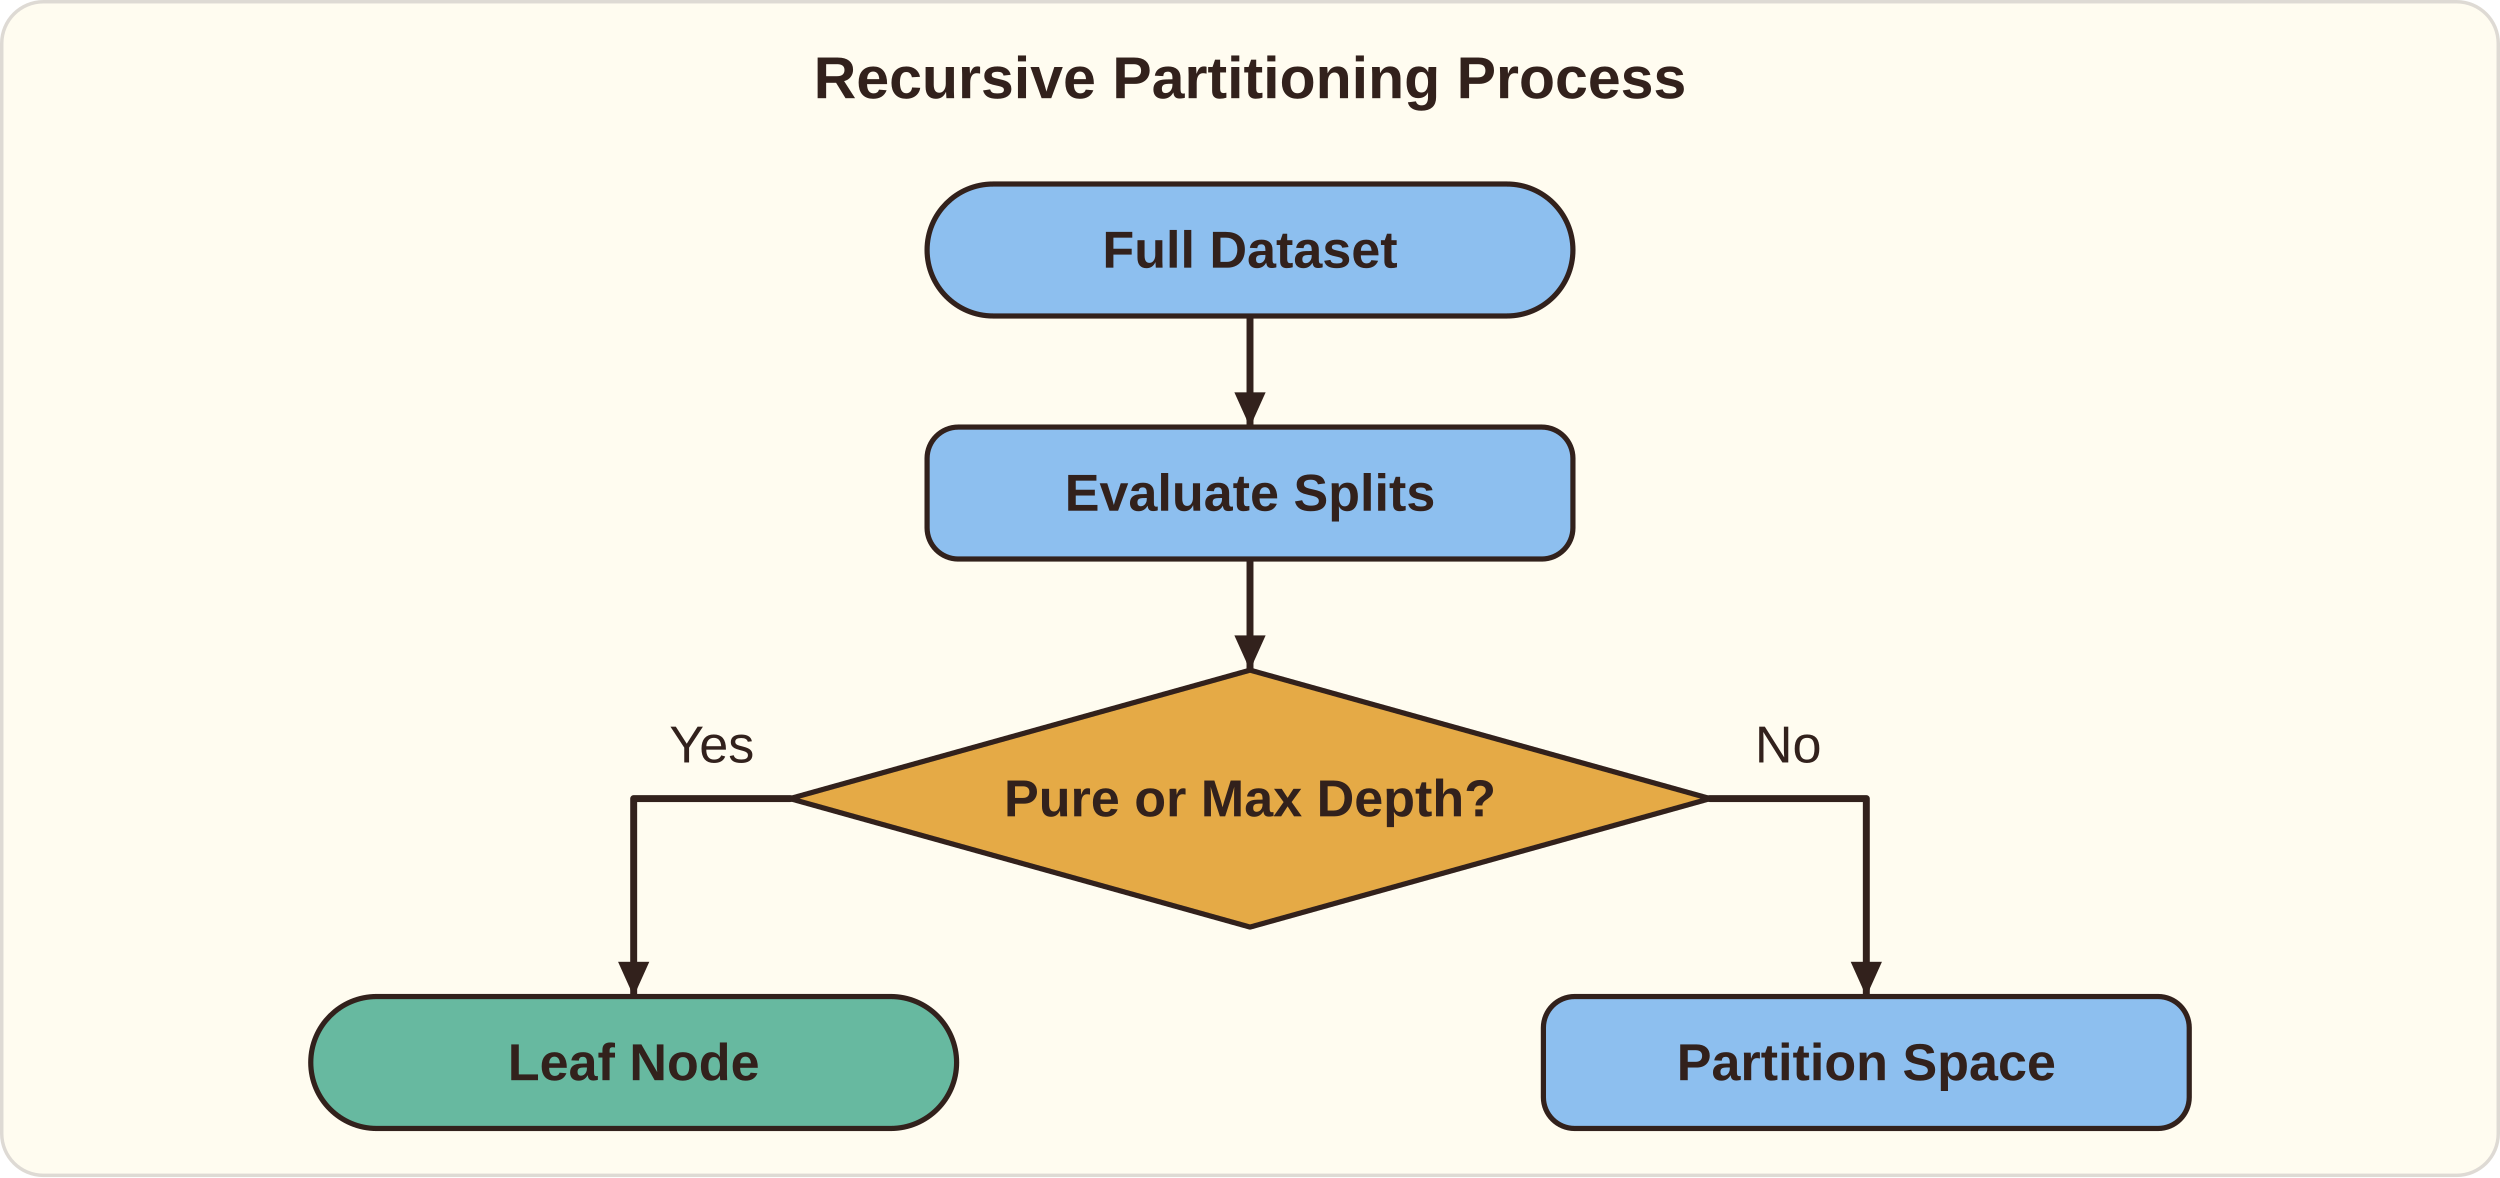
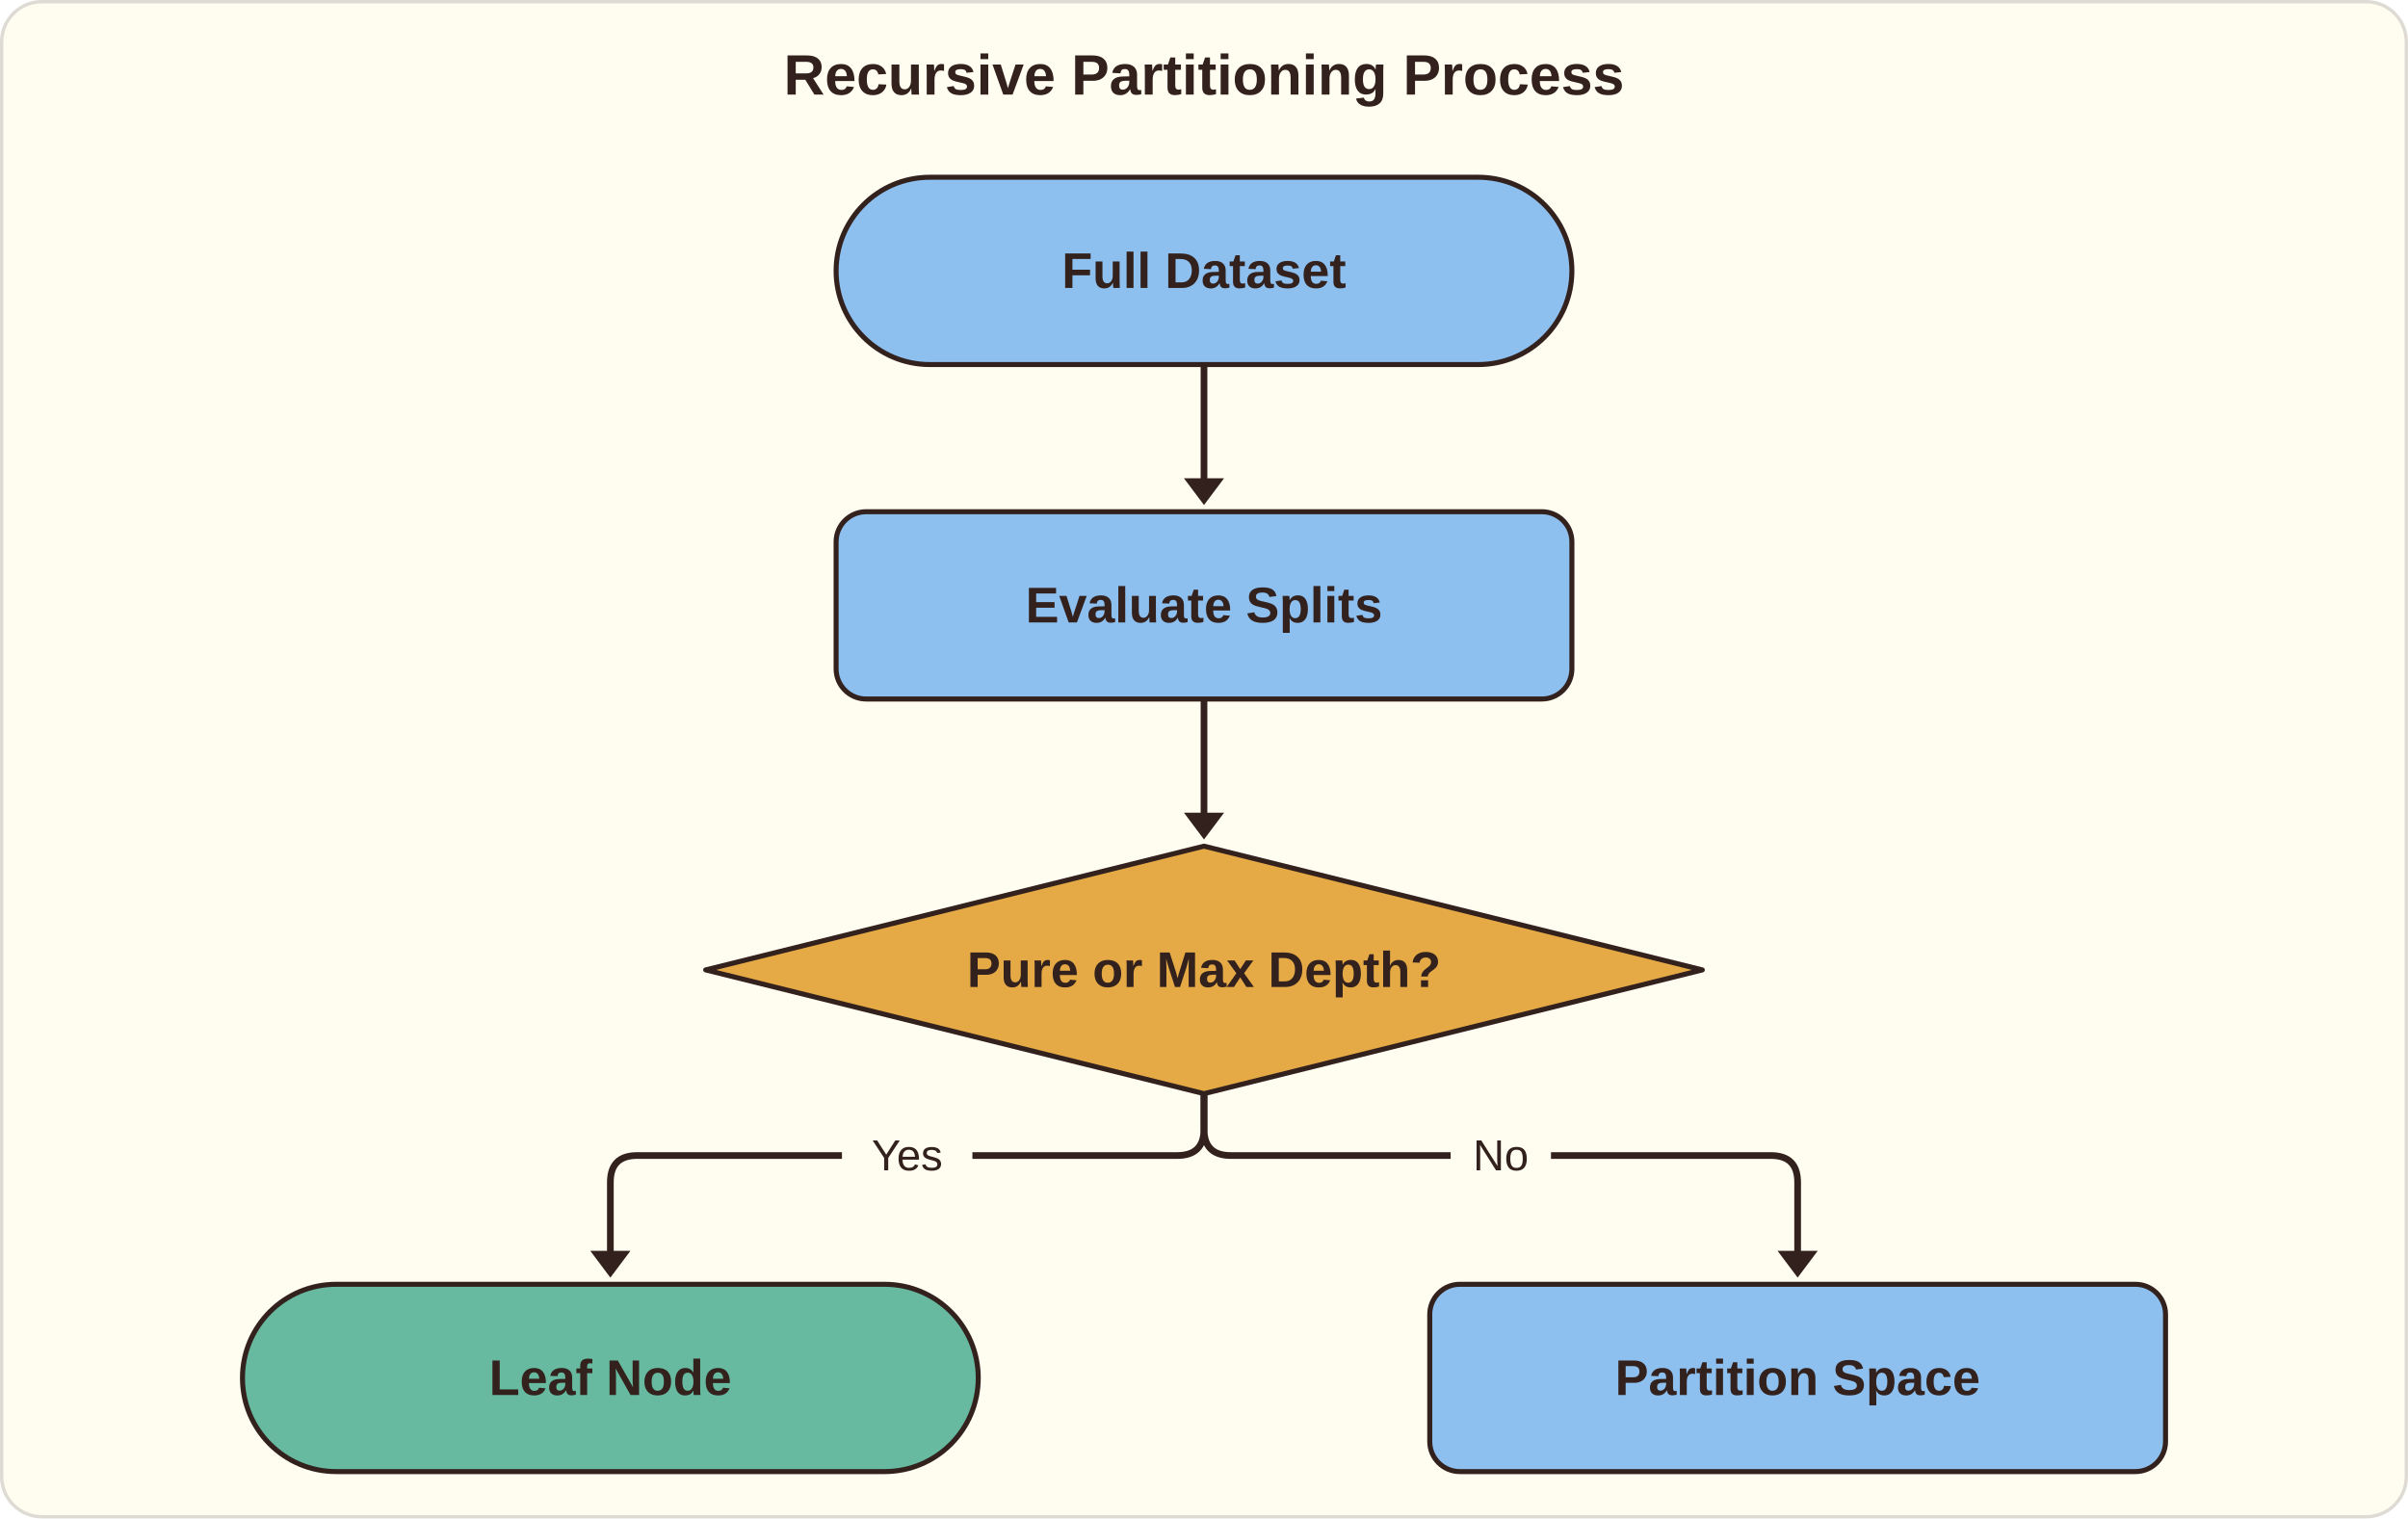
- <svg xmlns="http://www.w3.org/2000/svg" width="720" height="339" viewBox="0 0 720 339" role="img" aria-label="Recursive Partitioning Process Full Dataset → Evaluate Splits Evaluate Splits → Pure or Max Depth? Pure or Max Depth? — Yes → Leaf Node Pure or Max Depth? — No → Partition Space" font-family="Arial, Liberation Sans, sans-serif" style="display:block;max-width:none;margin-inline:auto" data-tutor-diagram="flow">
-   <rect x="0.5" y="0.5" width="719" height="338" rx="12" fill="var(--viz-surface, #FFFCF0)" stroke="var(--color-line, #dedad4)" />
+ <svg xmlns="http://www.w3.org/2000/svg" width="720" height="454" viewBox="0 0 720 454" role="img" aria-label="Recursive Partitioning Process Full Dataset → Evaluate Splits Evaluate Splits → Pure or Max Depth? Pure or Max Depth? — Yes → Leaf Node Pure or Max Depth? — No → Partition Space" font-family="Arial, Liberation Sans, sans-serif" style="display:block;max-width:none;margin-inline:auto" data-tutor-diagram="flow">
+   <rect x="0.5" y="0.5" width="719" height="453" rx="12" fill="var(--viz-surface, #FFFCF0)" stroke="var(--color-line, #dedad4)" />
  <text x="360" y="22.5" fill="var(--color-ink, #32211c)" font-size="17" font-weight="700" text-anchor="middle">
    <tspan x="360" y="28.28">Recursive Partitioning Process</tspan>
  </text>
  <g transform="translate(0 39)">
    <g data-tutor-edge="full:eval">
      <g>
-         <polyline points="360,52 360,68 360,68 360,84" fill="none" stroke="var(--color-ink, #32211c)" stroke-width="2" stroke-linecap="round" stroke-linejoin="round" />
-         <polygon points="360,84 355.5,74 364.5,74" fill="var(--color-ink, #32211c)" data-tutor-arrowhead="" />
+         <path d="M360,70L360,76Q360,82 360,88L360,104" fill="none" stroke="var(--color-ink, #32211c)" stroke-width="2" stroke-linecap="round" stroke-linejoin="round" />
+         <polygon points="360,112 354,104 366,104" fill="var(--color-ink, #32211c)" data-tutor-arrowhead="" />
      </g>
    </g>
    <g data-tutor-edge="eval:pure">
      <g>
-         <polyline points="360,122 360,138 360,138 360,154" fill="none" stroke="var(--color-ink, #32211c)" stroke-width="2" stroke-linecap="round" stroke-linejoin="round" />
-         <polygon points="360,154 355.5,144 364.5,144" fill="var(--color-ink, #32211c)" data-tutor-arrowhead="" />
+         <path d="M360,170L360,176Q360,182 360,188L360,204" fill="none" stroke="var(--color-ink, #32211c)" stroke-width="2" stroke-linecap="round" stroke-linejoin="round" />
+         <polygon points="360,212 354,204 366,204" fill="var(--color-ink, #32211c)" data-tutor-arrowhead="" />
      </g>
    </g>
    <g data-tutor-edge="pure:leaf">
      <g>
-         <polyline points="227.5,191 182.5,191 182.5,248" fill="none" stroke="var(--color-ink, #32211c)" stroke-width="2" stroke-linecap="round" stroke-linejoin="round" />
-         <polygon points="182.5,248 178,238 187,238" fill="var(--color-ink, #32211c)" data-tutor-arrowhead="" />
+         <path d="M360,288L360,298.5Q360,306.5 352,306.5L190.5,306.5Q182.5,306.5 182.5,314.5L182.5,335" fill="none" stroke="var(--color-ink, #32211c)" stroke-width="2" stroke-linecap="round" stroke-linejoin="round" />
+         <polygon points="182.5,343 176.5,335 188.5,335" fill="var(--color-ink, #32211c)" data-tutor-arrowhead="" />
      </g>
    </g>
    <g data-tutor-edge="pure:part">
      <g>
-         <polyline points="492.5,191 537.5,191 537.5,248" fill="none" stroke="var(--color-ink, #32211c)" stroke-width="2" stroke-linecap="round" stroke-linejoin="round" />
-         <polygon points="537.5,248 533,238 542,238" fill="var(--color-ink, #32211c)" data-tutor-arrowhead="" />
+         <path d="M360,288L360,298.5Q360,306.5 368,306.5L529.5,306.5Q537.5,306.5 537.5,314.5L537.5,335" fill="none" stroke="var(--color-ink, #32211c)" stroke-width="2" stroke-linecap="round" stroke-linejoin="round" />
+         <polygon points="537.5,343 531.5,335 543.5,335" fill="var(--color-ink, #32211c)" data-tutor-arrowhead="" />
      </g>
    </g>
    <g>
-       <rect x="183.5" y="164" width="43" height="23" fill="var(--viz-surface, #FFFCF0)" />
-       <text x="205" y="175.5" fill="var(--color-ink, #32211c)" font-size="15" font-weight="500" text-anchor="middle">
-         <tspan x="205" y="180.6">Yes</tspan>
+       <rect x="251.75" y="296" width="39" height="21" fill="var(--viz-surface, #FFFCF0)" />
+       <text x="271.25" y="306.5" fill="var(--color-ink, #32211c)" font-size="13" font-weight="500" text-anchor="middle">
+         <tspan x="271.25" y="310.92">Yes</tspan>
      </text>
    </g>
    <g>
-       <rect x="498.5" y="164" width="33" height="23" fill="var(--viz-surface, #FFFCF0)" />
-       <text x="515" y="175.5" fill="var(--color-ink, #32211c)" font-size="15" font-weight="500" text-anchor="middle">
-         <tspan x="515" y="180.6">No</tspan>
+       <rect x="433.75" y="296" width="30" height="21" fill="var(--viz-surface, #FFFCF0)" />
+       <text x="448.75" y="306.5" fill="var(--color-ink, #32211c)" font-size="13" font-weight="500" text-anchor="middle">
+         <tspan x="448.75" y="310.92">No</tspan>
      </text>
    </g>
    <g data-tutor-node="full">
-       <rect x="267" y="14" width="186" height="38" rx="19" fill="#8DBFEF" stroke="#32211c" stroke-width="1.5" />
-       <text x="360" y="33" fill="#32211c" font-size="15" font-weight="600" text-anchor="middle">
-         <tspan x="360" y="38.1">Full Dataset</tspan>
+       <rect x="250" y="14" width="220" height="56" rx="28" fill="#8DBFEF" stroke="#32211c" stroke-width="1.5" />
+       <text x="360" y="42" fill="#32211c" font-size="15" font-weight="600" text-anchor="middle">
+         <tspan x="360" y="47.1">Full Dataset</tspan>
      </text>
    </g>
    <g data-tutor-node="eval">
-       <rect x="267" y="84" width="186" height="38" rx="9" fill="#8DBFEF" stroke="#32211c" stroke-width="1.5" />
-       <text x="360" y="103" fill="#32211c" font-size="15" font-weight="600" text-anchor="middle">
-         <tspan x="360" y="108.1">Evaluate Splits</tspan>
+       <rect x="250" y="114" width="220" height="56" rx="9" fill="#8DBFEF" stroke="#32211c" stroke-width="1.5" />
+       <text x="360" y="142" fill="#32211c" font-size="15" font-weight="600" text-anchor="middle">
+         <tspan x="360" y="147.1">Evaluate Splits</tspan>
      </text>
    </g>
    <g data-tutor-node="pure">
-       <polygon points="360,154 492.5,191 360,228 227.5,191" fill="#E5AA46" stroke="#32211c" stroke-width="1.5" stroke-linejoin="round" />
-       <text x="360" y="191" fill="#32211c" font-size="15" font-weight="600" text-anchor="middle">
-         <tspan x="360" y="196.1">Pure or Max Depth?</tspan>
+       <polygon points="360,214 509,251 360,288 211,251" fill="#E5AA46" stroke="#32211c" stroke-width="1.5" stroke-linejoin="round" />
+       <text x="360" y="251" fill="#32211c" font-size="15" font-weight="600" text-anchor="middle">
+         <tspan x="360" y="256.1">Pure or Max Depth?</tspan>
      </text>
    </g>
    <g data-tutor-node="leaf">
-       <rect x="89.5" y="248" width="186" height="38" rx="19" fill="#67B9A0" stroke="#32211c" stroke-width="1.5" />
-       <text x="182.5" y="267" fill="#32211c" font-size="15" font-weight="600" text-anchor="middle">
-         <tspan x="182.5" y="272.1">Leaf Node</tspan>
+       <rect x="72.5" y="345" width="220" height="56" rx="28" fill="#67B9A0" stroke="#32211c" stroke-width="1.5" />
+       <text x="182.5" y="373" fill="#32211c" font-size="15" font-weight="600" text-anchor="middle">
+         <tspan x="182.5" y="378.1">Leaf Node</tspan>
      </text>
    </g>
    <g data-tutor-node="part">
-       <rect x="444.5" y="248" width="186" height="38" rx="9" fill="#8DBFEF" stroke="#32211c" stroke-width="1.5" />
-       <text x="537.5" y="267" fill="#32211c" font-size="15" font-weight="600" text-anchor="middle">
-         <tspan x="537.5" y="272.1">Partition Space</tspan>
+       <rect x="427.5" y="345" width="220" height="56" rx="9" fill="#8DBFEF" stroke="#32211c" stroke-width="1.5" />
+       <text x="537.5" y="373" fill="#32211c" font-size="15" font-weight="600" text-anchor="middle">
+         <tspan x="537.5" y="378.1">Partition Space</tspan>
      </text>
    </g>
  </g>
</svg>
